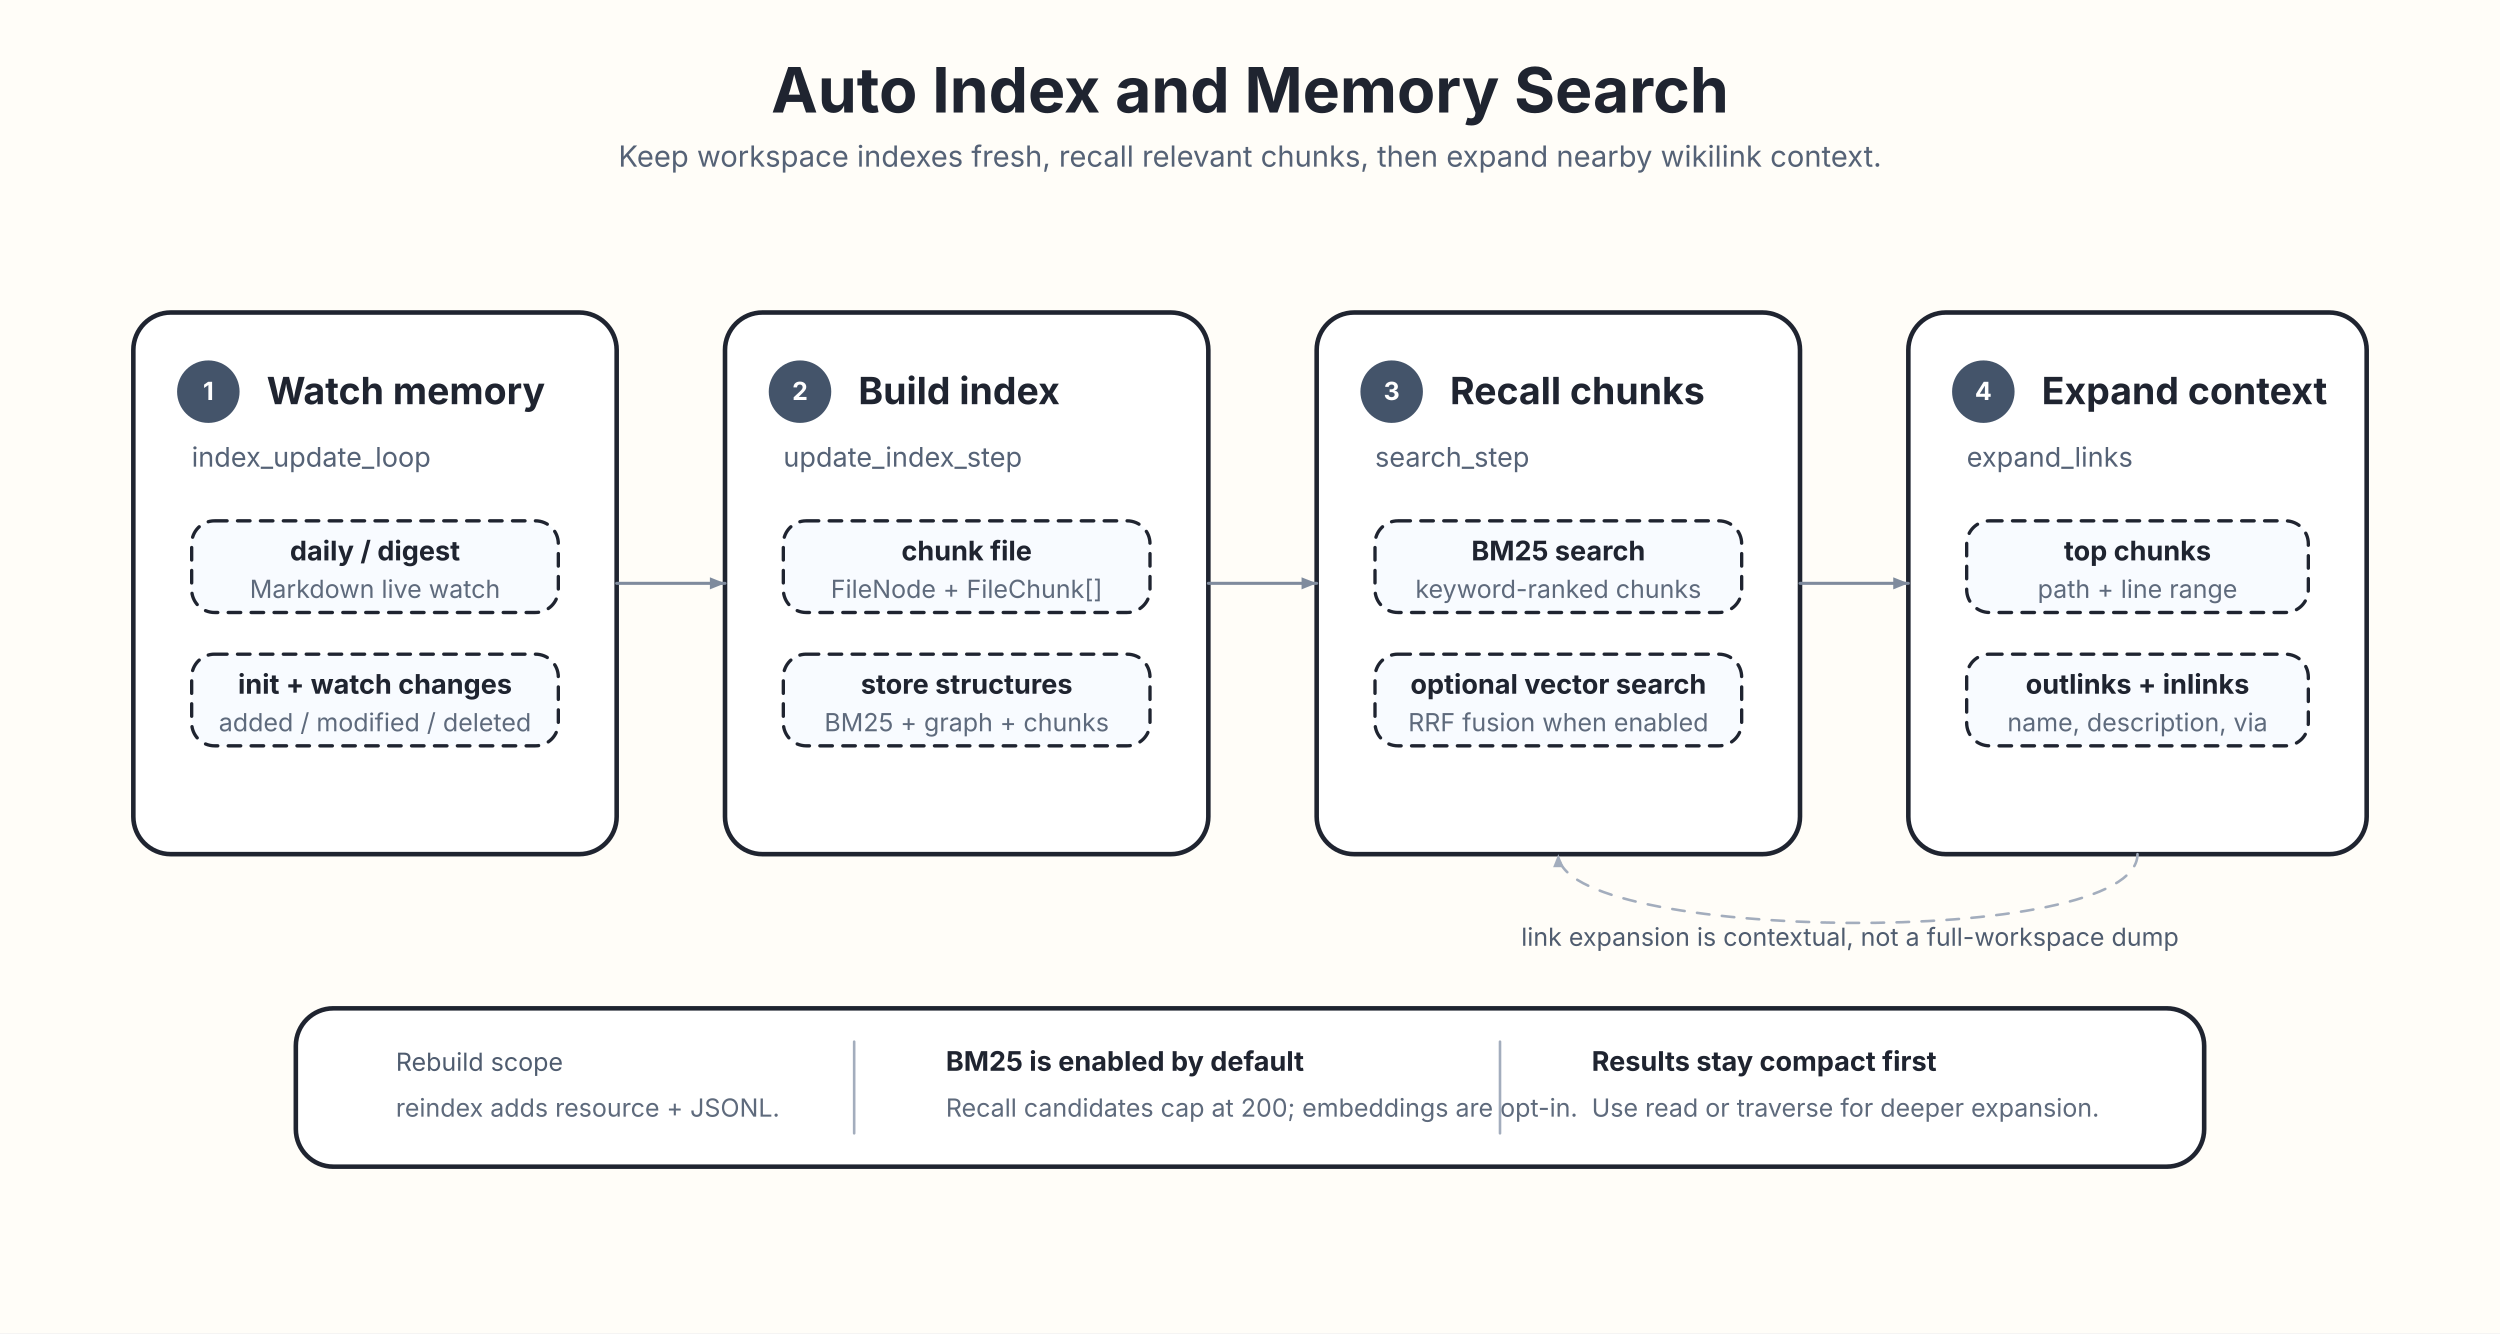
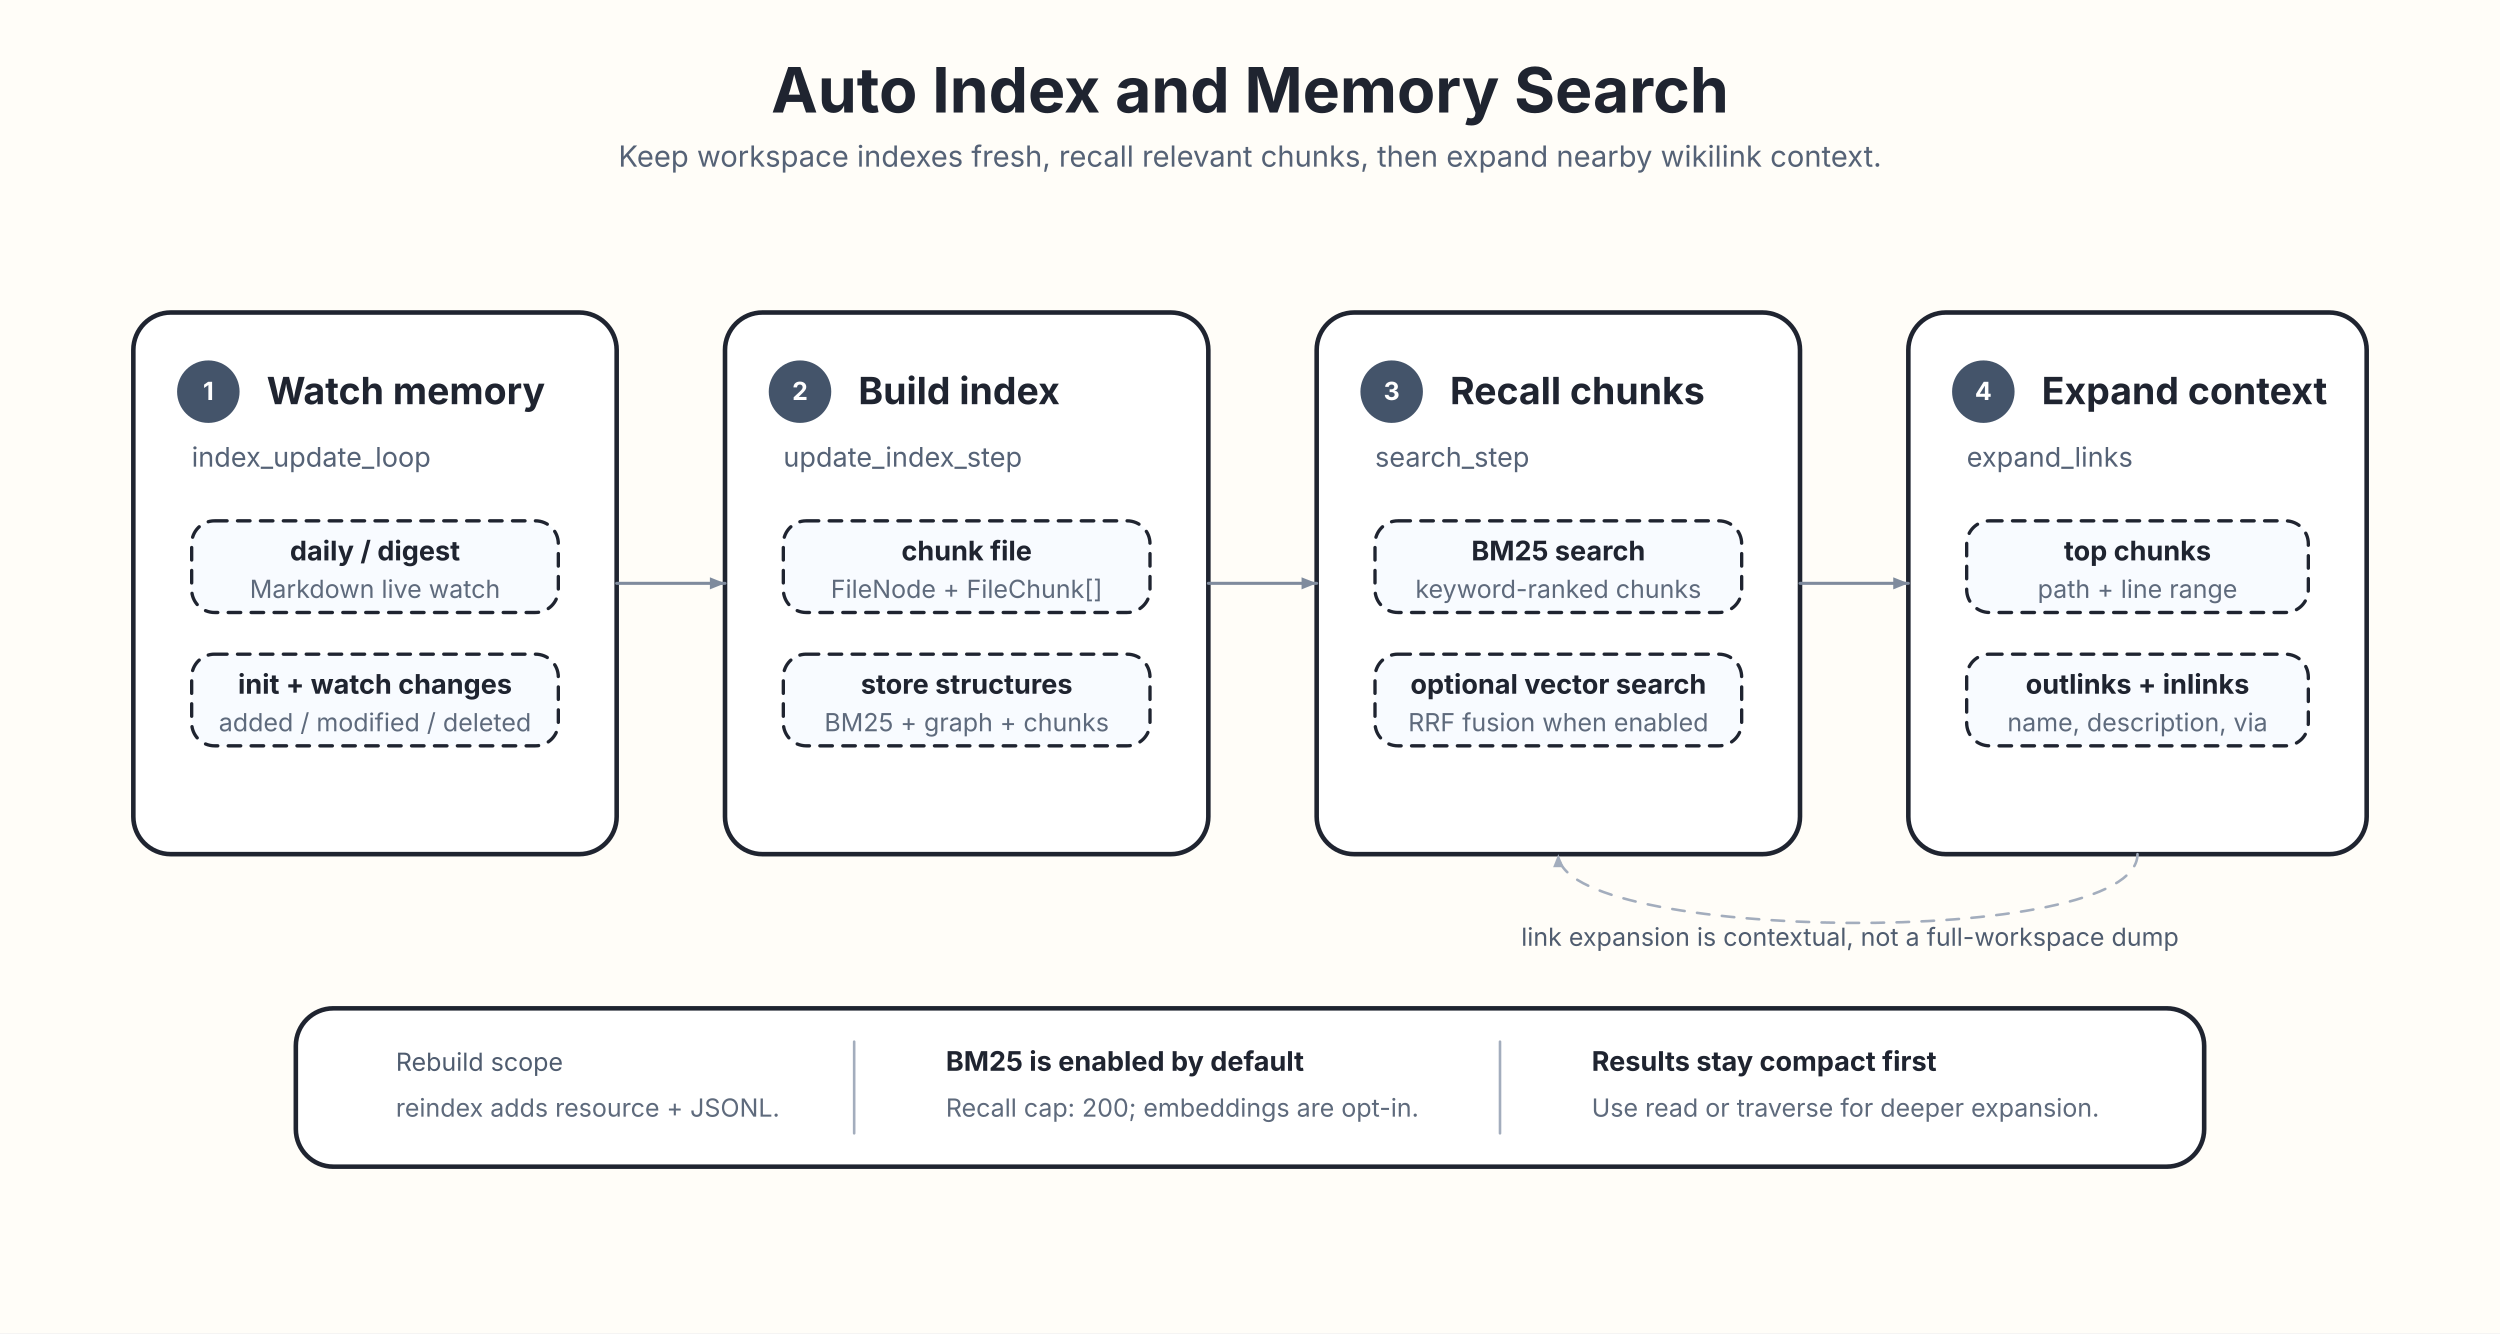
<svg xmlns="http://www.w3.org/2000/svg" width="1200" height="640" viewBox="0 0 1200 640" role="img" aria-labelledby="title desc">
  <defs>
    <style>
            .bg { fill: #fffdf8; }
            .title { font: 700 30px "Comic Sans MS", "Bradley Hand", -apple-system, BlinkMacSystemFont, "Segoe UI",
            sans-serif; fill: #1f2430; }
            .subtitle { font: 14px "Comic Sans MS", "Bradley Hand", -apple-system, BlinkMacSystemFont, "Segoe UI",
            sans-serif; fill: #556276; }
            .step-num { font: 700 12px "Comic Sans MS", "Bradley Hand", -apple-system, BlinkMacSystemFont, "Segoe UI",
            sans-serif; fill: #ffffff; }
            .step-title { font: 700 18px "Comic Sans MS", "Bradley Hand", -apple-system, BlinkMacSystemFont, "Segoe UI",
            sans-serif; fill: #1f2430; }
            .step-subtitle { font: 13px "Comic Sans MS", "Bradley Hand", -apple-system, BlinkMacSystemFont, "Segoe UI",
            sans-serif; fill: #556276; }
            .chip-title { font: 700 13px "Comic Sans MS", "Bradley Hand", -apple-system, BlinkMacSystemFont, "Segoe UI",
            sans-serif; fill: #1f2430; }
            .chip-text { font: 12px "Comic Sans MS", "Bradley Hand", -apple-system, BlinkMacSystemFont, "Segoe UI",
            sans-serif; fill: #5e6a7c; }
            .note { font: 12px "Comic Sans MS", "Bradley Hand", -apple-system, BlinkMacSystemFont, "Segoe UI",
            sans-serif; fill: #4f5c6f; }
            .panel { fill: #ffffff; stroke: #1f2430; stroke-width: 2.2; rx: 18; ry: 18; stroke-linecap: round;
            stroke-linejoin: round; }
            .chip { fill: #f8fbff; stroke: #1f2430; stroke-width: 1.6; rx: 11; ry: 11; stroke-linecap: round;
            stroke-linejoin: round; stroke-dasharray: 6 5; }
            .badge { fill: #44546a; }
            .arrow { stroke: #7f8b9d; stroke-width: 1.45; fill: none; stroke-linecap: round; stroke-linejoin: round;
            marker-end: url(#arrow); }
            .soft-arrow { stroke: #a3adbd; stroke-width: 1.25; stroke-dasharray: 6 6; fill: none; stroke-linecap: round;
            stroke-linejoin: round; marker-end: url(#arrow-soft); }
            .line { stroke: #a3adbd; stroke-width: 1.25; stroke-linecap: round; }
        </style>
    <marker id="arrow" markerWidth="6" markerHeight="6" refX="5" refY="2" orient="auto" markerUnits="strokeWidth">
      <path d="M0,0 L0,4 L5,2 z" fill="#7f8b9d" />
    </marker>
    <marker id="arrow-soft" markerWidth="6" markerHeight="6" refX="5" refY="2" orient="auto" markerUnits="strokeWidth">
      <path d="M0,0 L0,4 L5,2 z" fill="#a3adbd" />
    </marker>
  </defs>
  <rect class="bg" x="0" y="0" width="1200" height="640" />
  <text class="title" x="600" y="54" text-anchor="middle">Auto Index and Memory Search</text>
  <text class="subtitle" x="600" y="80" text-anchor="middle">Keep workspace indexes fresh, recall relevant chunks,
        then expand nearby wikilink context.
    </text>
  <rect class="panel" x="64" y="150" width="232" height="260" />
  <circle class="badge" cx="100" cy="188" r="15" />
  <text class="step-num" x="100" y="192" text-anchor="middle">1</text>
  <text class="step-title" x="128" y="194">Watch memory</text>
  <text class="step-subtitle" x="92" y="224">index_update_loop</text>
  <rect class="chip" x="92" y="250" width="176" height="44" />
  <text class="chip-title" x="180" y="269" text-anchor="middle">daily / digest</text>
  <text class="chip-text" x="180" y="287" text-anchor="middle">Markdown live watch</text>
  <rect class="chip" x="92" y="314" width="176" height="44" />
  <text class="chip-title" x="180" y="333" text-anchor="middle">init + watch changes</text>
  <text class="chip-text" x="180" y="351" text-anchor="middle">added / modified / deleted</text>
  <rect class="panel" x="348" y="150" width="232" height="260" />
  <circle class="badge" cx="384" cy="188" r="15" />
  <text class="step-num" x="384" y="192" text-anchor="middle">2</text>
  <text class="step-title" x="412" y="194">Build index</text>
  <text class="step-subtitle" x="376" y="224">update_index_step</text>
  <rect class="chip" x="376" y="250" width="176" height="44" />
  <text class="chip-title" x="464" y="269" text-anchor="middle">chunk file</text>
  <text class="chip-text" x="464" y="287" text-anchor="middle">FileNode + FileChunk[]</text>
  <rect class="chip" x="376" y="314" width="176" height="44" />
  <text class="chip-title" x="464" y="333" text-anchor="middle">store structures</text>
  <text class="chip-text" x="464" y="351" text-anchor="middle">BM25 + graph + chunks</text>
  <rect class="panel" x="632" y="150" width="232" height="260" />
  <circle class="badge" cx="668" cy="188" r="15" />
  <text class="step-num" x="668" y="192" text-anchor="middle">3</text>
  <text class="step-title" x="696" y="194">Recall chunks</text>
  <text class="step-subtitle" x="660" y="224">search_step</text>
  <rect class="chip" x="660" y="250" width="176" height="44" />
  <text class="chip-title" x="748" y="269" text-anchor="middle">BM25 search</text>
  <text class="chip-text" x="748" y="287" text-anchor="middle">keyword-ranked chunks</text>
  <rect class="chip" x="660" y="314" width="176" height="44" />
  <text class="chip-title" x="748" y="333" text-anchor="middle">optional vector search</text>
  <text class="chip-text" x="748" y="351" text-anchor="middle">RRF fusion when enabled</text>
  <rect class="panel" x="916" y="150" width="220" height="260" />
  <circle class="badge" cx="952" cy="188" r="15" />
  <text class="step-num" x="952" y="192" text-anchor="middle">4</text>
  <text class="step-title" x="980" y="194">Expand context</text>
  <text class="step-subtitle" x="944" y="224">expand_links</text>
  <rect class="chip" x="944" y="250" width="164" height="44" />
  <text class="chip-title" x="1026" y="269" text-anchor="middle">top chunks</text>
  <text class="chip-text" x="1026" y="287" text-anchor="middle">path + line range</text>
  <rect class="chip" x="944" y="314" width="164" height="44" />
  <text class="chip-title" x="1026" y="333" text-anchor="middle">outlinks + inlinks</text>
  <text class="chip-text" x="1026" y="351" text-anchor="middle">name, description, via</text>
  <path class="arrow" d="M296 280 H348" />
  <path class="arrow" d="M580 280 H632" />
  <path class="arrow" d="M864 280 H916" />
  <rect class="panel" x="142" y="484" width="916" height="76" />
  <text class="note" x="190" y="514">Rebuild scope</text>
  <text class="chip-text" x="190" y="536">reindex adds resource + JSONL.</text>
  <line class="line" x1="410" y1="500" x2="410" y2="544" />
  <text class="chip-title" x="454" y="514">BM25 is enabled by default</text>
-   <text class="chip-text" x="454" y="536">Recall candidates cap at 200; embeddings are opt-in.</text>
+   <text class="chip-text" x="454" y="536">Recall cap: 200; embeddings are opt-in.</text>
  <line class="line" x1="720" y1="500" x2="720" y2="544" />
  <text class="chip-title" x="764" y="514">Results stay compact first</text>
  <text class="chip-text" x="764" y="536">Use read or traverse for deeper expansion.</text>
  <path class="soft-arrow" d="M1026 410 C1026 456 748 452 748 410" />
  <text class="note" x="888" y="454" text-anchor="middle">link expansion is contextual, not a full-workspace dump
    </text>
</svg>
